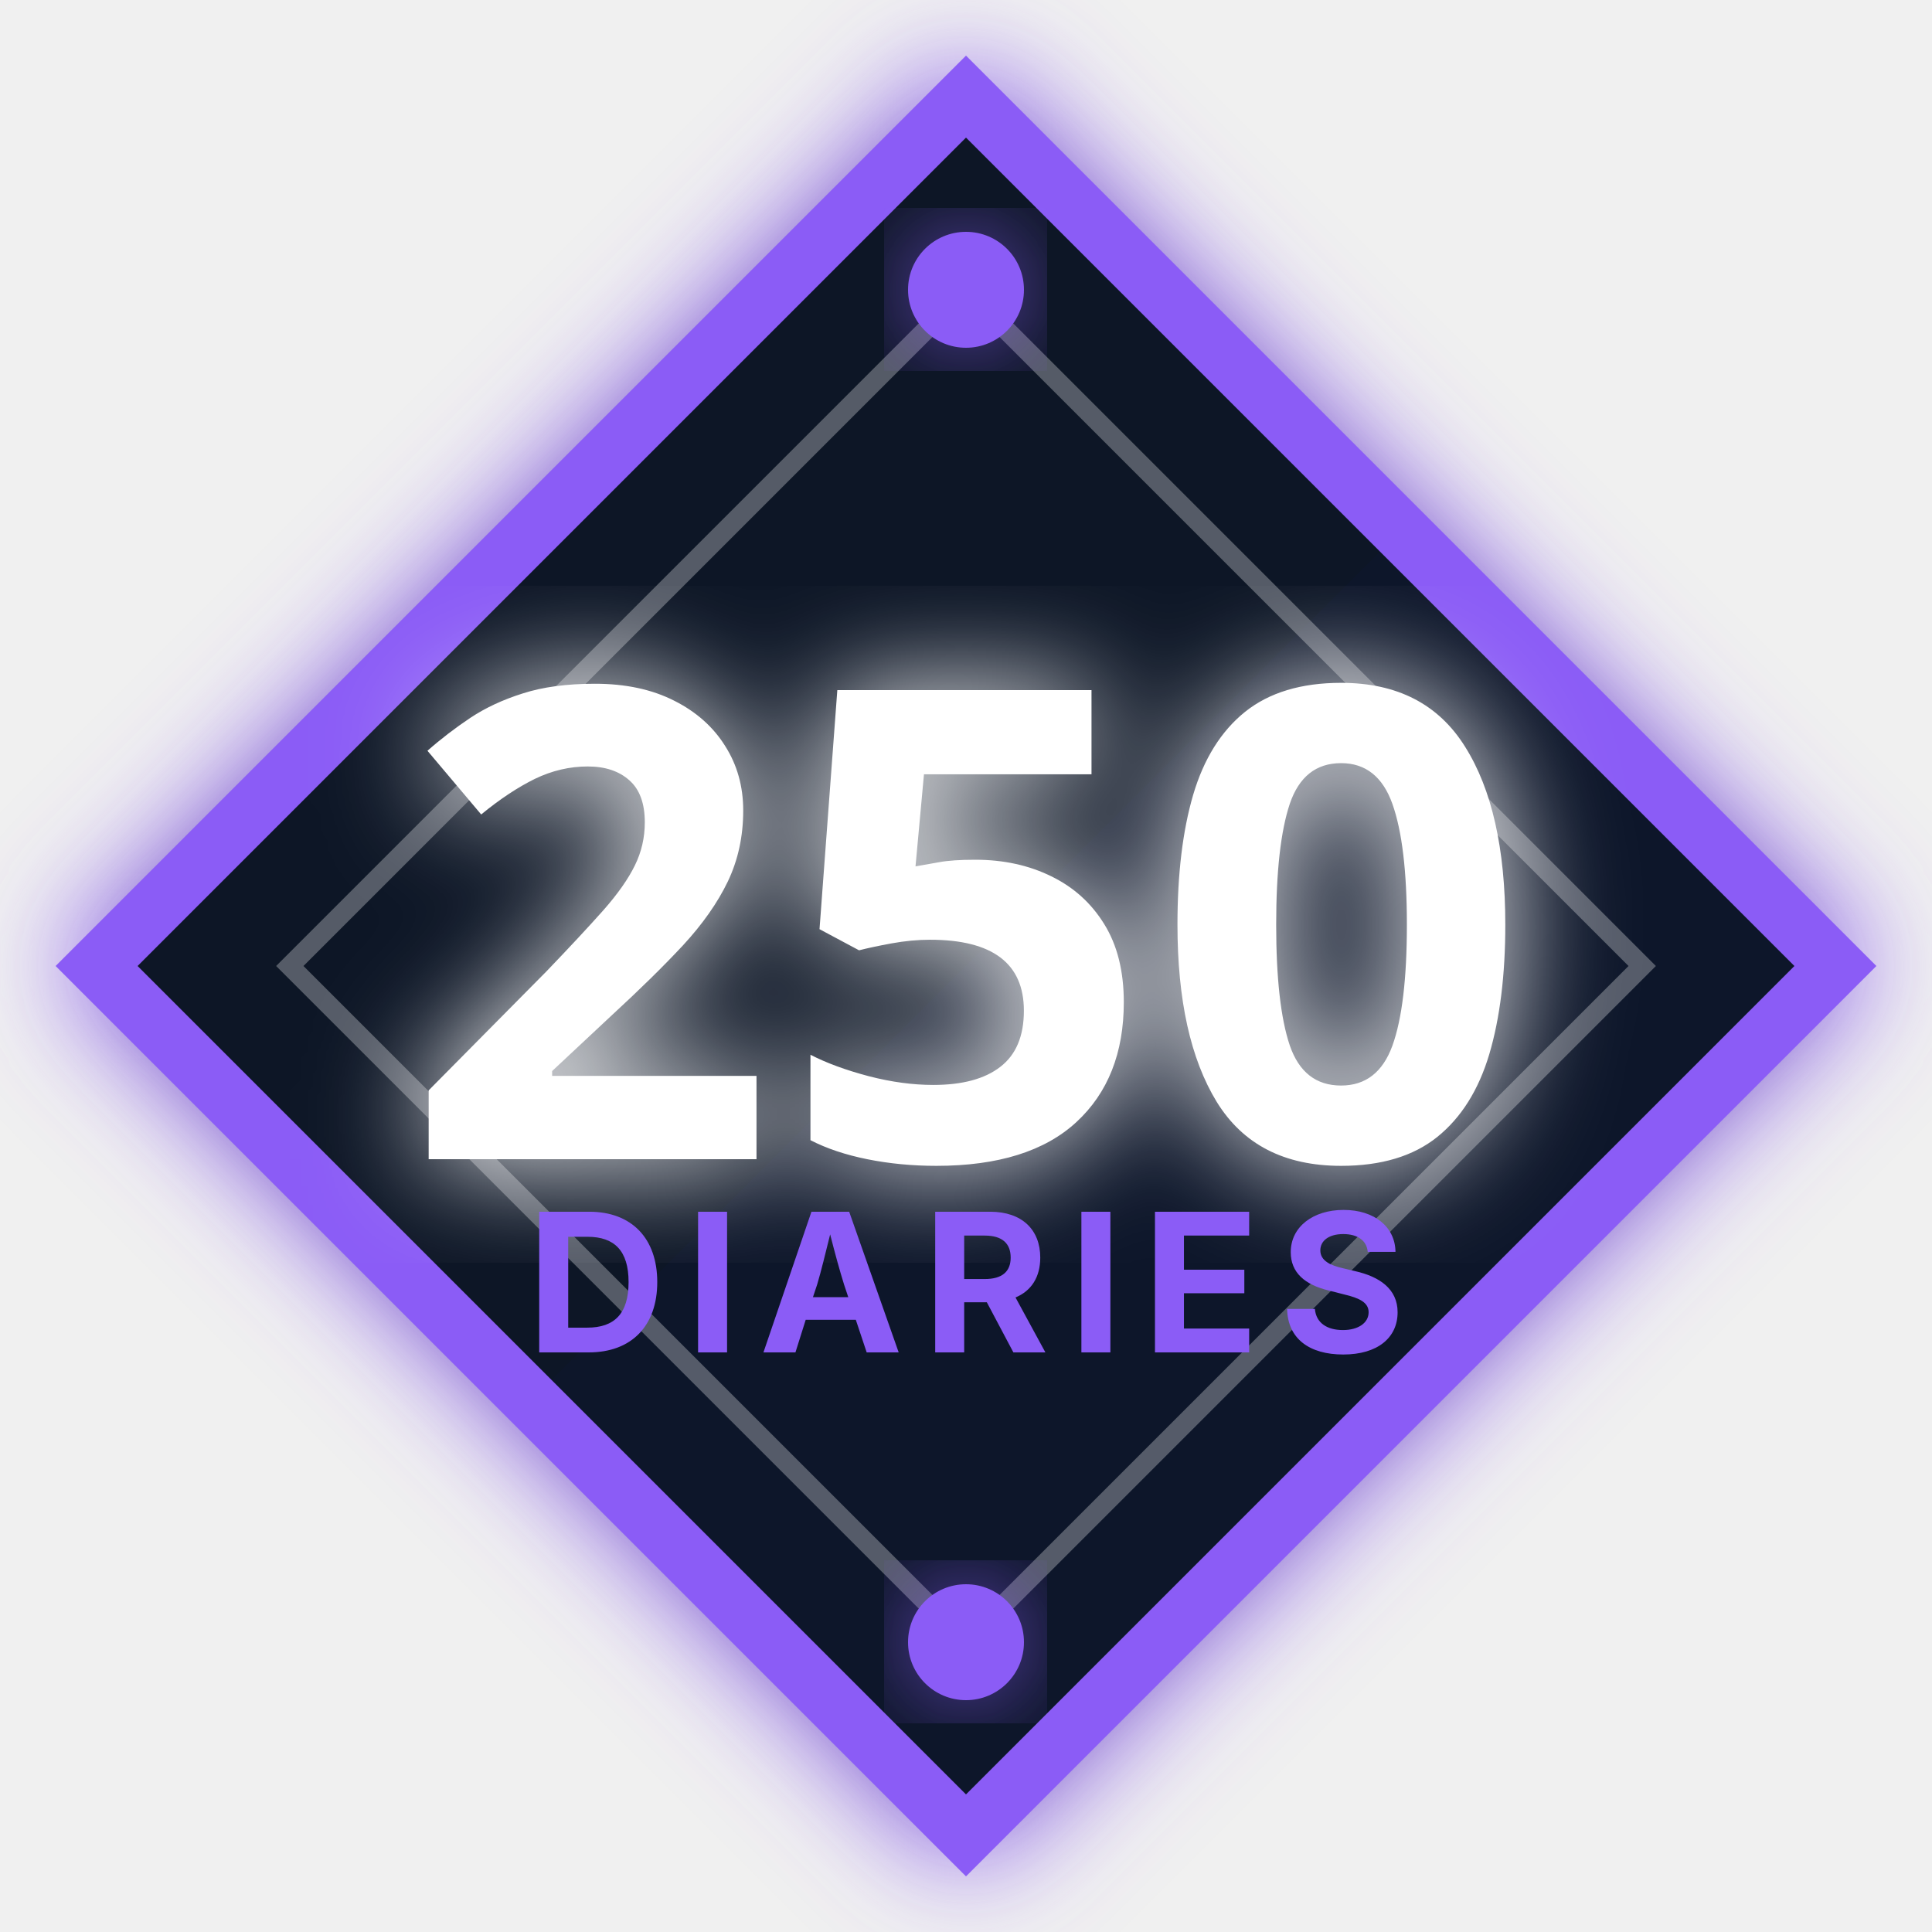
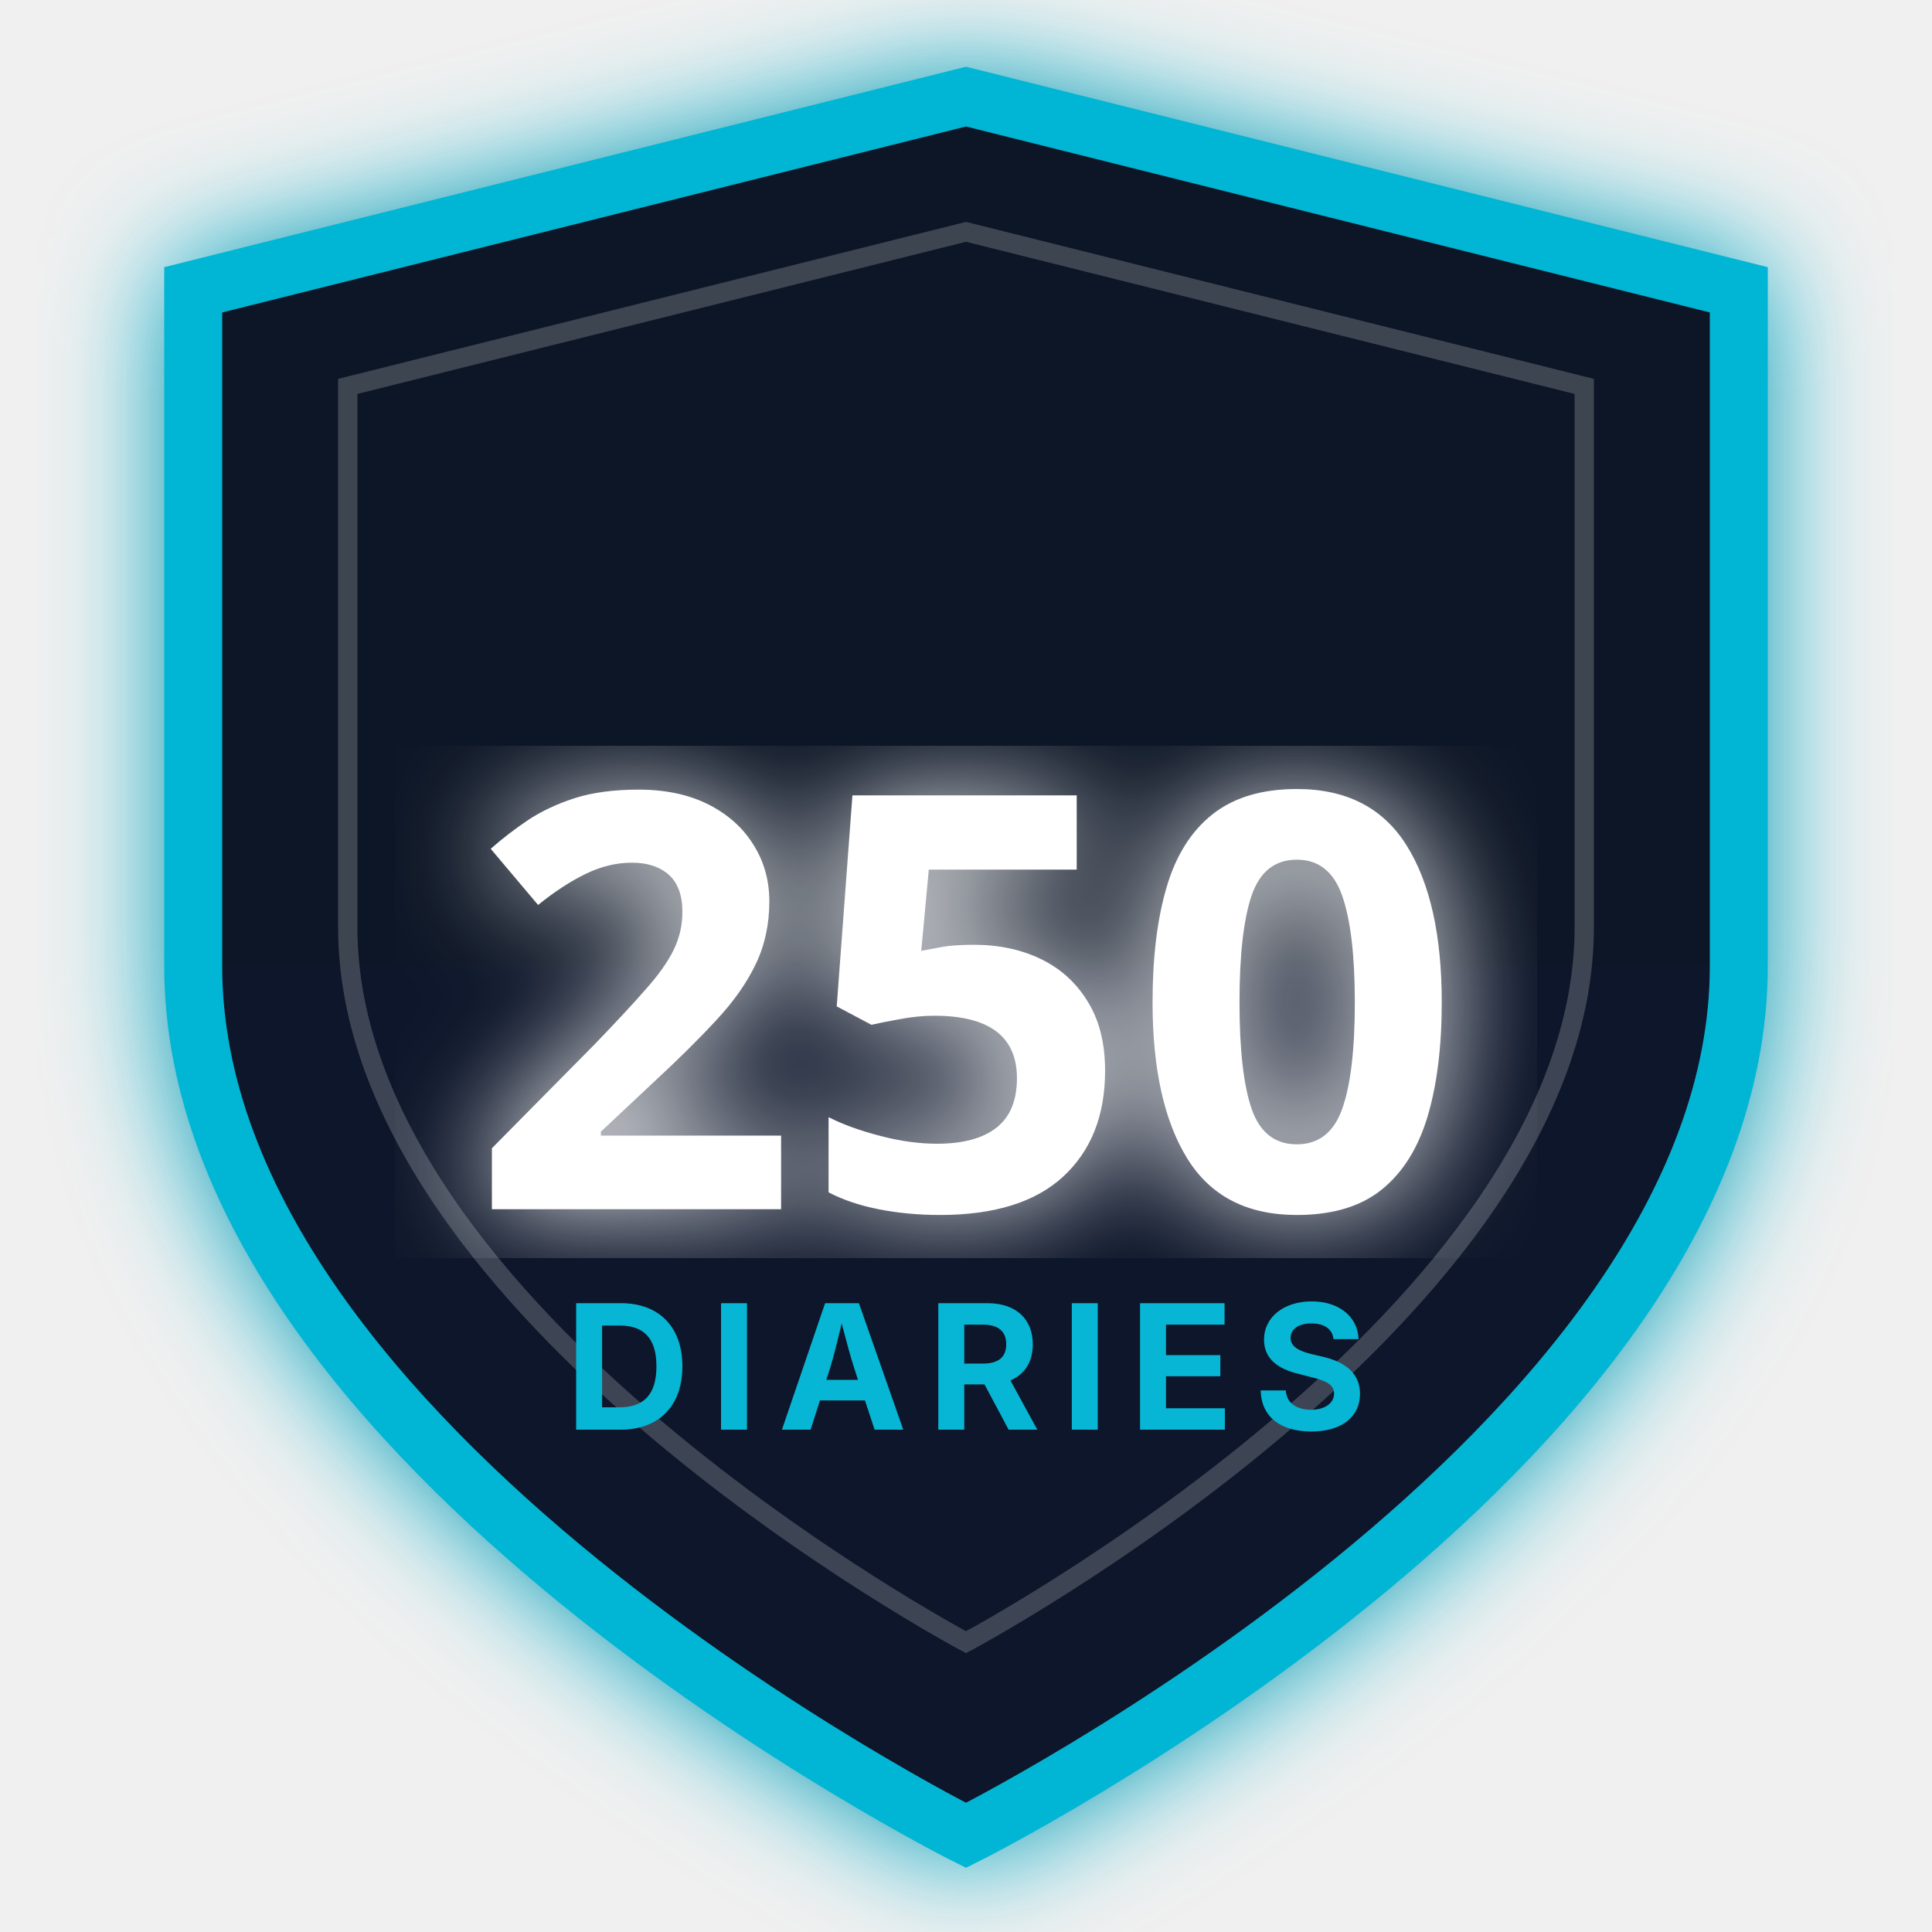
<svg xmlns="http://www.w3.org/2000/svg" viewBox="0 0 100 100">
  <defs>
-     <filter id="glow" x="-20%" y="-20%" width="140%" height="140%">
+     <filter id="glow2">
      <feGaussianBlur stdDeviation="3" result="blur" />
      <feMerge>
        <feMergeNode in="blur" />
        <feMergeNode in="SourceGraphic" />
      </feMerge>
    </filter>
-     <linearGradient id="bg" x1="0%" y1="0%" x2="100%" y2="100%">
+     <linearGradient id="gradB" x1="0%" y1="0%" x2="0%" y2="100%">
      <stop offset="0%" stop-color="#111827" />
      <stop offset="100%" stop-color="#0f172a" />
    </linearGradient>
  </defs>
-   <polygon points="50,5 95,50 50,95 5,50" fill="url(#bg)" stroke="#8b5cf6" stroke-width="3" filter="url(#glow)" />
-   <polygon points="50,15 85,50 50,85 15,50" fill="none" stroke="#ffffff" stroke-width="1" opacity="0.3" />
-   <circle cx="50" cy="15" r="3" fill="#8b5cf6" filter="url(#glow)" />
-   <circle cx="50" cy="85" r="3" fill="#8b5cf6" filter="url(#glow)" />
-   <text x="50" y="48" font-family="Impact, 'Arial Black', sans-serif" font-size="34" font-weight="900" fill="#ffffff" text-anchor="middle" dominant-baseline="middle" filter="url(#glow)">250</text>
-   <text x="50" y="70" font-family="system-ui, -apple-system, sans-serif" font-size="10" font-weight="bold" fill="#8b5cf6" text-anchor="middle" letter-spacing="1">DIARIES</text>
+   <path d="M 50,5 L 90,15 L 90,50 C 90,75 50,95 50,95 C 50,95 10,75 10,50 L 10,15 Z" fill="url(#gradB)" stroke="#06b6d4" stroke-width="3" filter="url(#glow2)" />
+   <path d="M 50,12 L 82,20 L 82,48 C 82,68 50,85 50,85 C 50,85 18,68 18,48 L 18,20 Z" fill="none" stroke="#ffffff" stroke-width="1" opacity="0.2" />
+   <text x="50" y="52" font-family="Impact, 'Arial Black', sans-serif" font-size="30" font-weight="900" fill="#ffffff" text-anchor="middle" dominant-baseline="middle" filter="url(#glow2)">250</text>
+   <text x="50" y="74" font-family="system-ui, -apple-system, sans-serif" font-size="9" font-weight="bold" fill="#06b6d4" text-anchor="middle" letter-spacing="1">DIARIES</text>
</svg>
